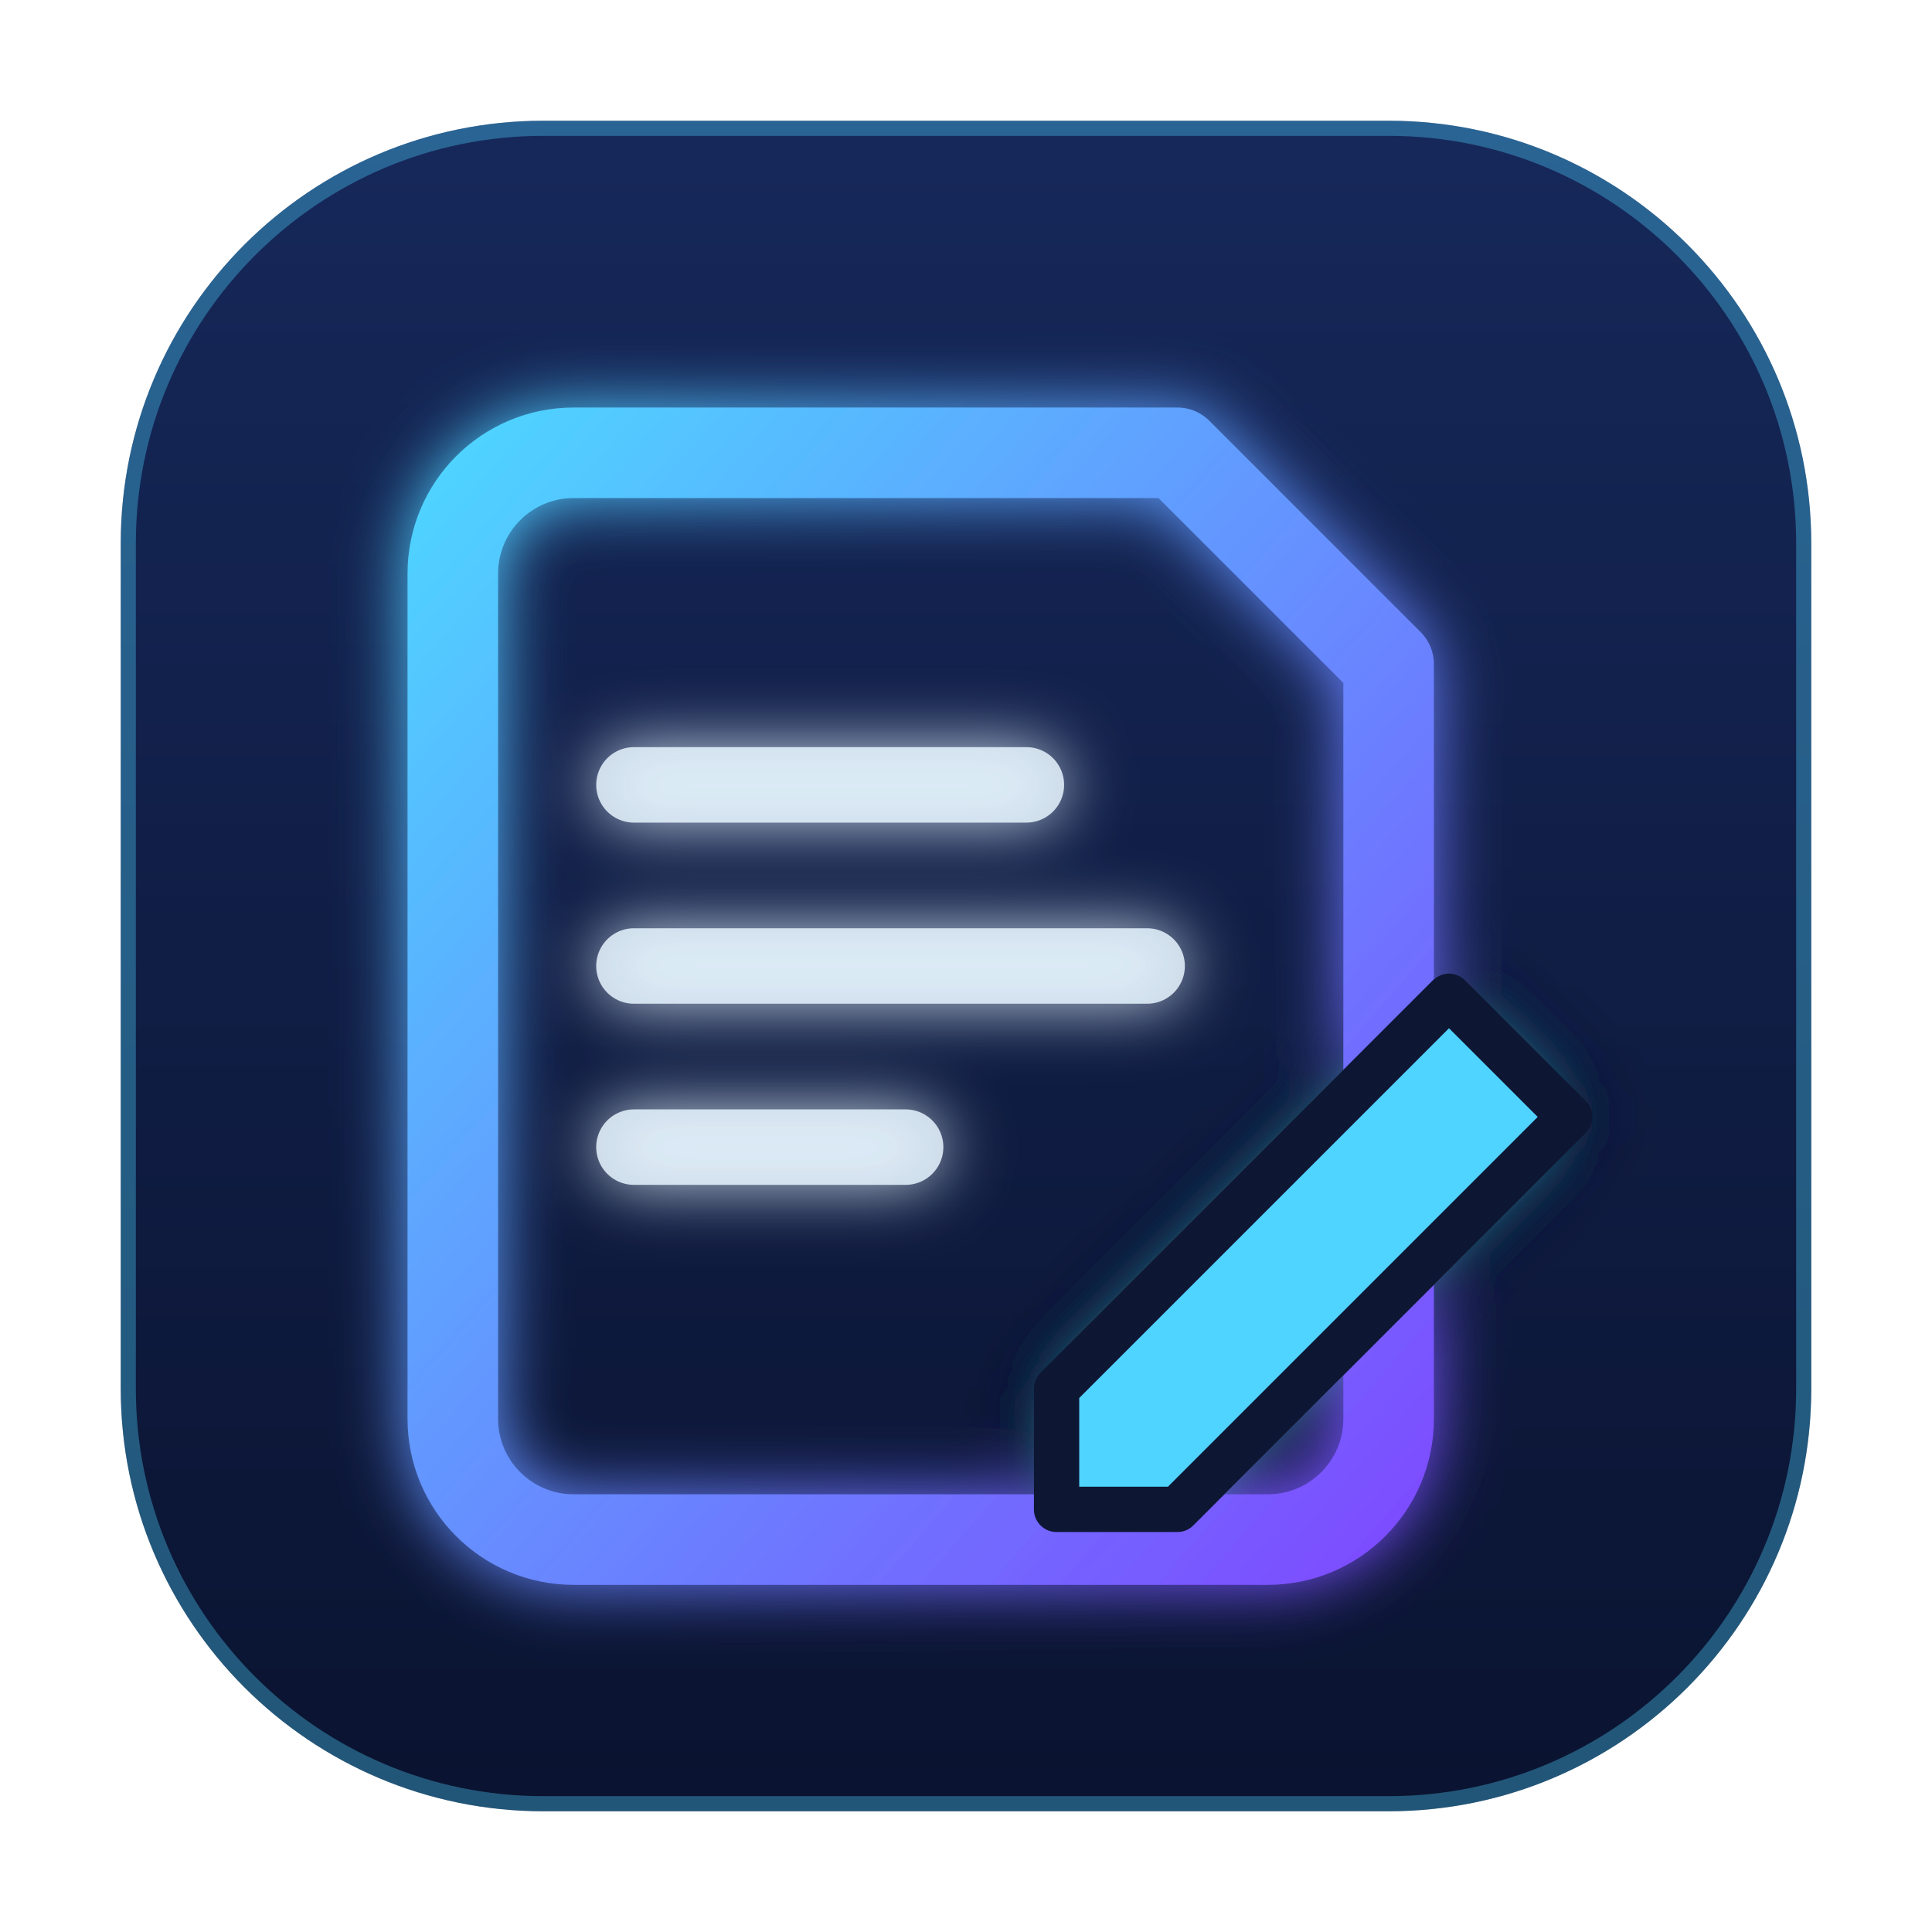
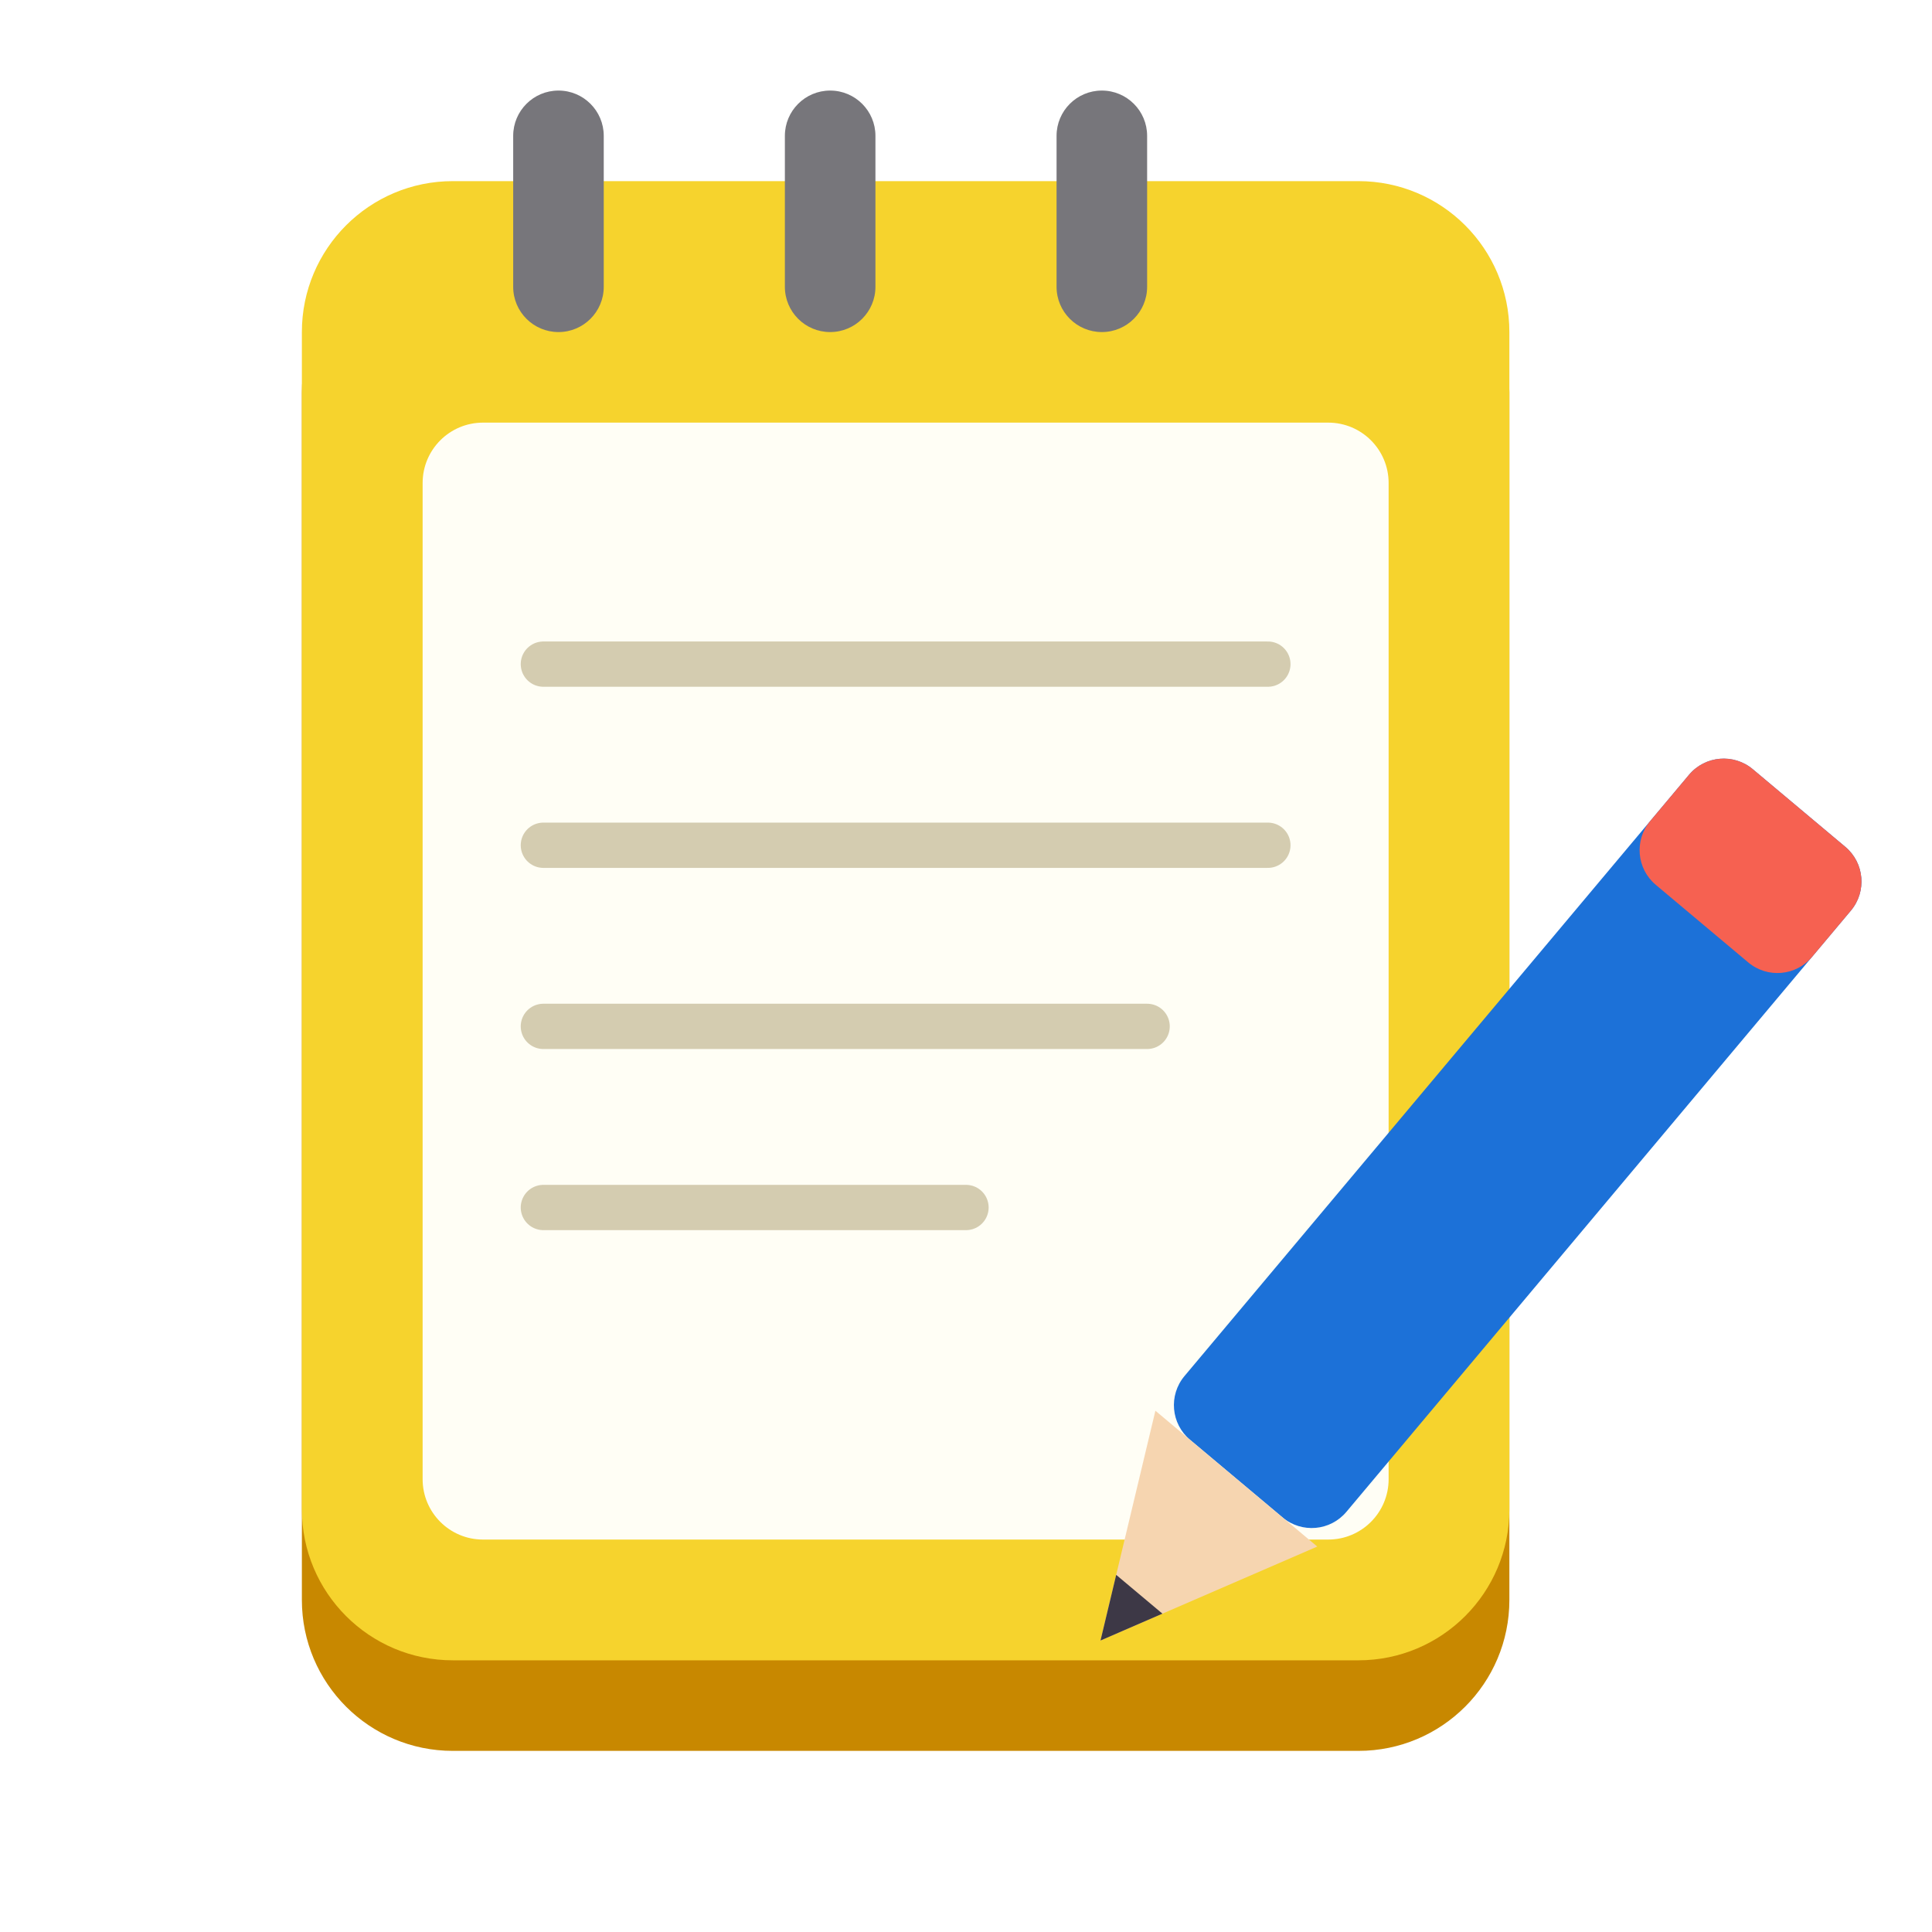
<svg xmlns="http://www.w3.org/2000/svg" viewBox="0 0 128 128">
-   <defs>
-     <linearGradient id="bg" x1="0" y1="0" x2="0" y2="1">
-       <stop offset="0" stop-color="#16285a" />
-       <stop offset="1" stop-color="#0a1330" />
-     </linearGradient>
-     <linearGradient id="ac" x1="0" y1="0" x2="1" y2="1">
-       <stop offset="0" stop-color="#4fd3ff" />
-       <stop offset="1" stop-color="#7c4dff" />
-     </linearGradient>
-     <filter id="glow" x="-30%" y="-30%" width="160%" height="160%">
-       <feGaussianBlur stdDeviation="2.2" result="b" />
-       <feMerge>
-         <feMergeNode in="b" />
-         <feMergeNode in="SourceGraphic" />
-       </feMerge>
-     </filter>
-   </defs>
-   <rect x="8" y="8" width="112" height="112" rx="28" fill="url(#bg)" />
-   <rect x="8.5" y="8.5" width="111" height="111" rx="27.5" fill="none" stroke="#4fd3ff" stroke-opacity="0.35" />
-   <g filter="url(#glow)">
-     <path d="M38 30h40l14 14v50a8 8 0 0 1-8 8H38a8 8 0 0 1-8-8V38a8 8 0 0 1 8-8z" fill="none" stroke="url(#ac)" stroke-width="6" stroke-linejoin="round" />
-     <path d="M42 52h26M42 64h34M42 76h18" stroke="#e6f4ff" stroke-width="5" stroke-linecap="round" opacity="0.85" />
-     <path d="M70 92l26-26 8 8-26 26h-8z" fill="#4fd3ff" stroke="#0a1330" stroke-width="3" stroke-linejoin="round" />
+   <rect x="20" y="16" width="80" height="100" rx="10" fill="#c88800" />
+   <rect x="20" y="12" width="80" height="98" rx="10" fill="#f6d32d" />
+   <rect x="28" y="28" width="64" height="74" rx="4" fill="#fffef5" />
+   <g stroke="#d4ccb0" stroke-width="3" stroke-linecap="round">
+     <path d="M36 44h48M36 56h48M36 68h40M36 80h28" />
+   </g>
+   <g fill="#77767b">
+     <rect x="34" y="6" width="6" height="16" rx="3" />
+     <rect x="52" y="6" width="6" height="16" rx="3" />
+     <rect x="70" y="6" width="6" height="16" rx="3" />
+   </g>
+   <g transform="rotate(40 94 82)">
+     <rect x="88" y="44" width="14" height="58" rx="3" fill="#1c71d8" />
+     <rect x="88" y="44" width="14" height="10" rx="3" fill="#f66151" />
+     <path d="M88 102h14l-7 14z" fill="#f6d5b0" />
+     <path d="M93 112h4l-2 4z" fill="#3d3846" />
  </g>
</svg>
